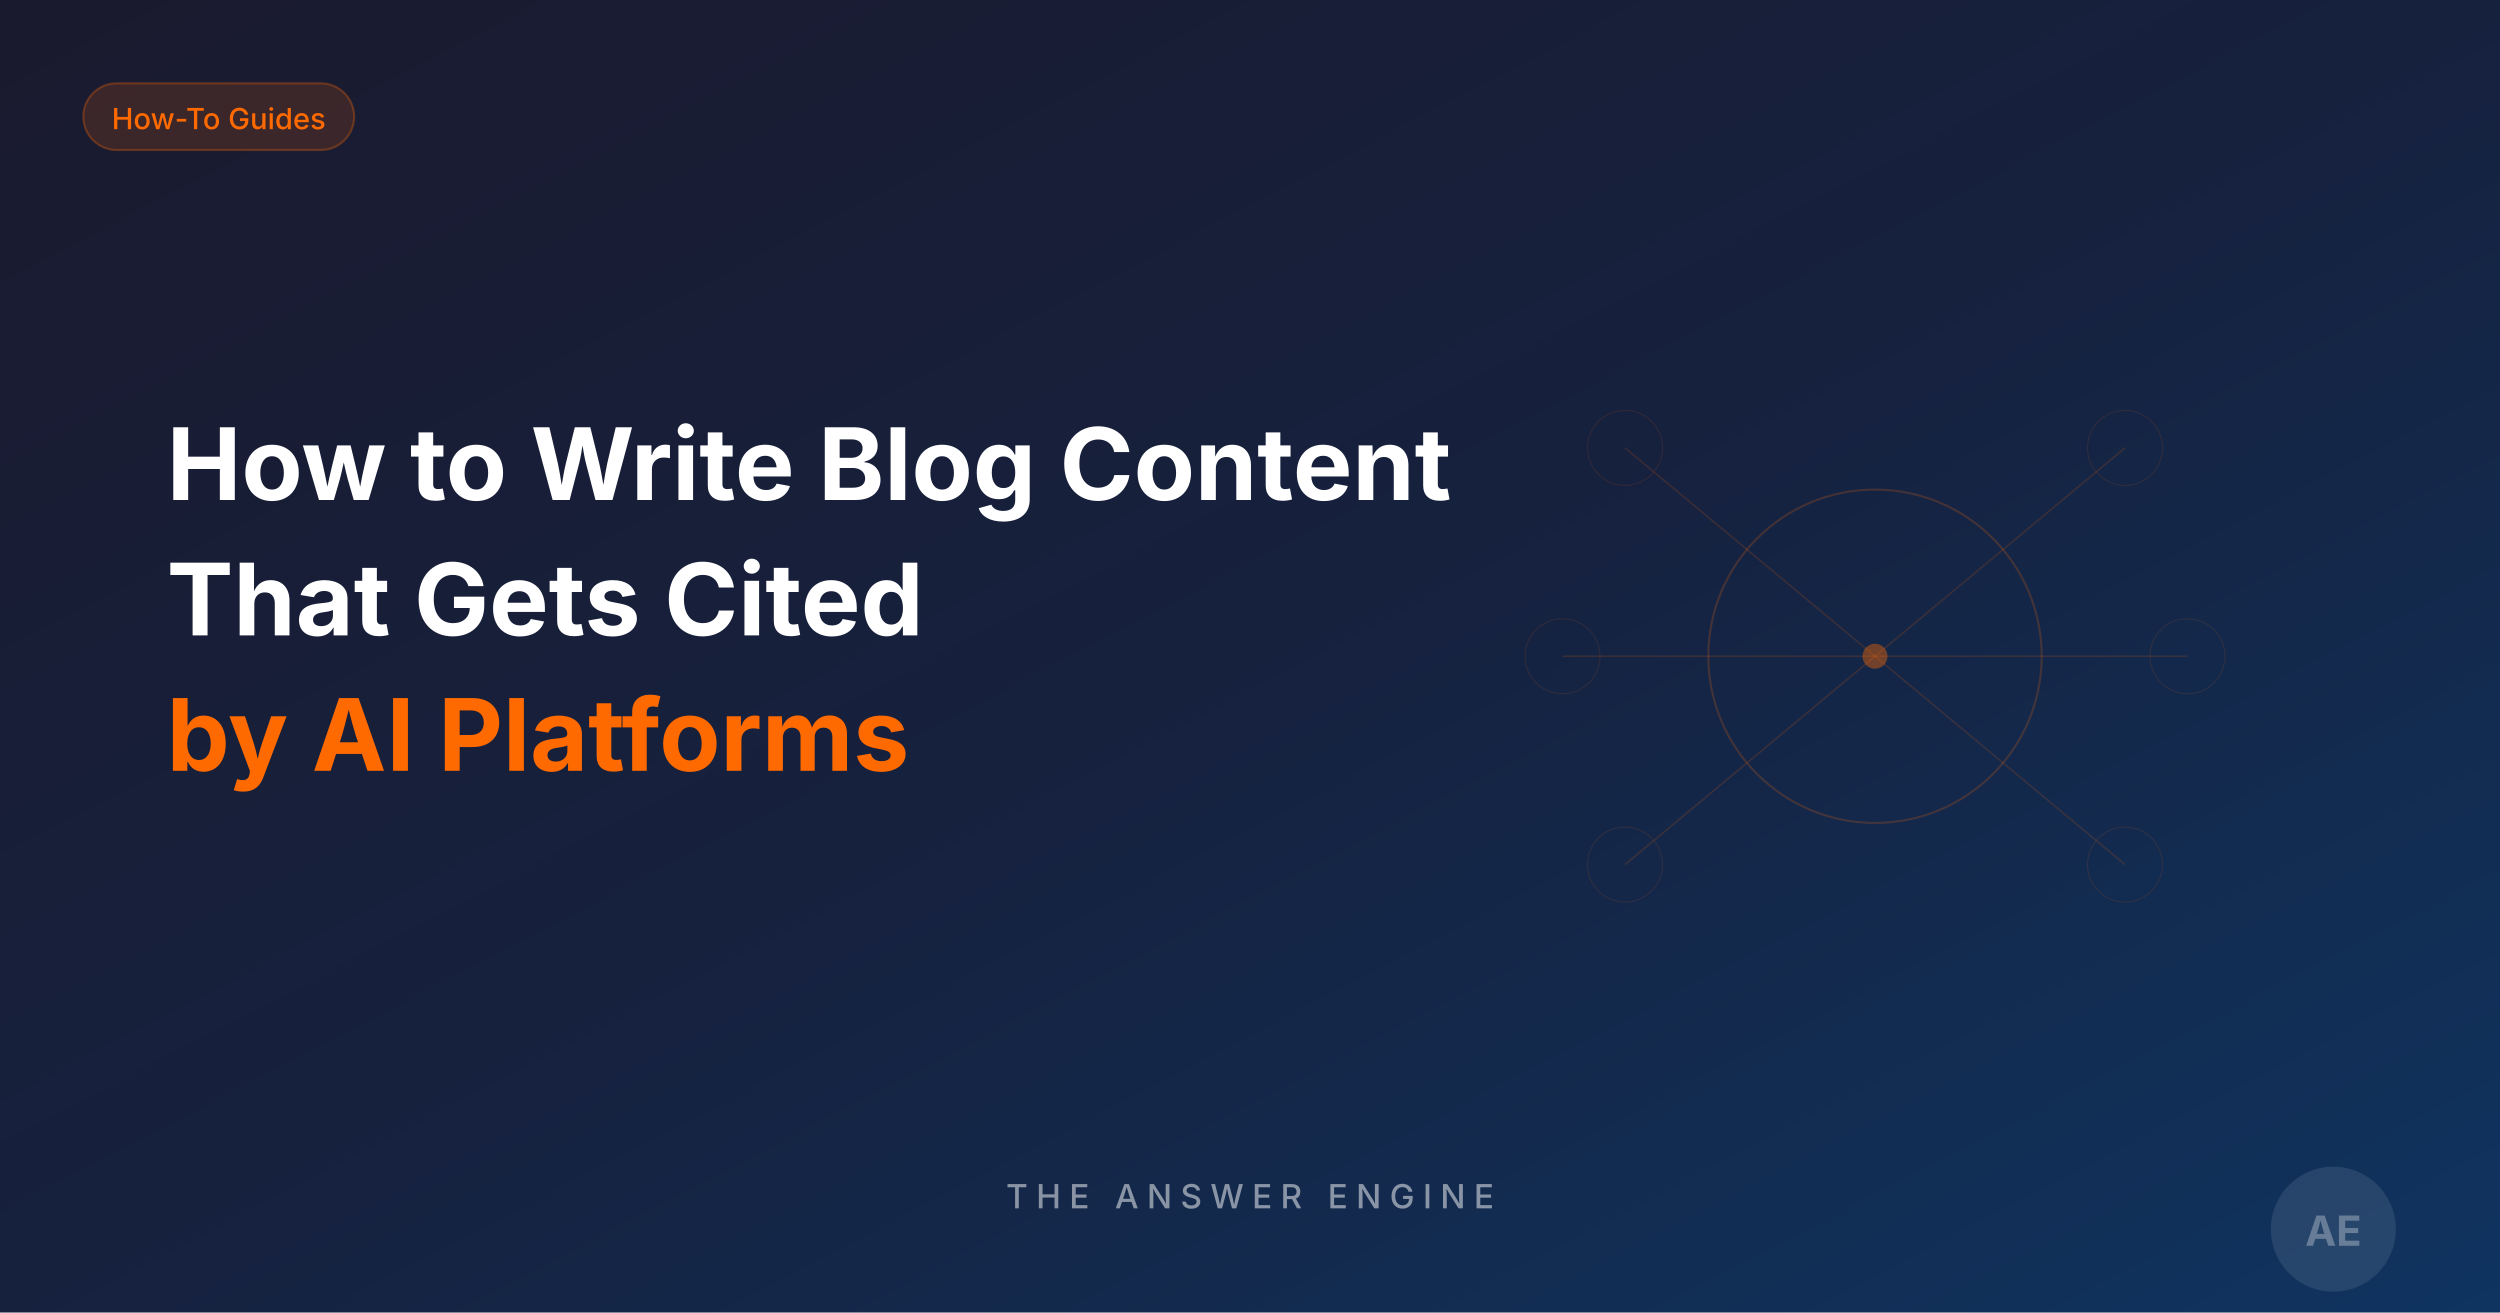
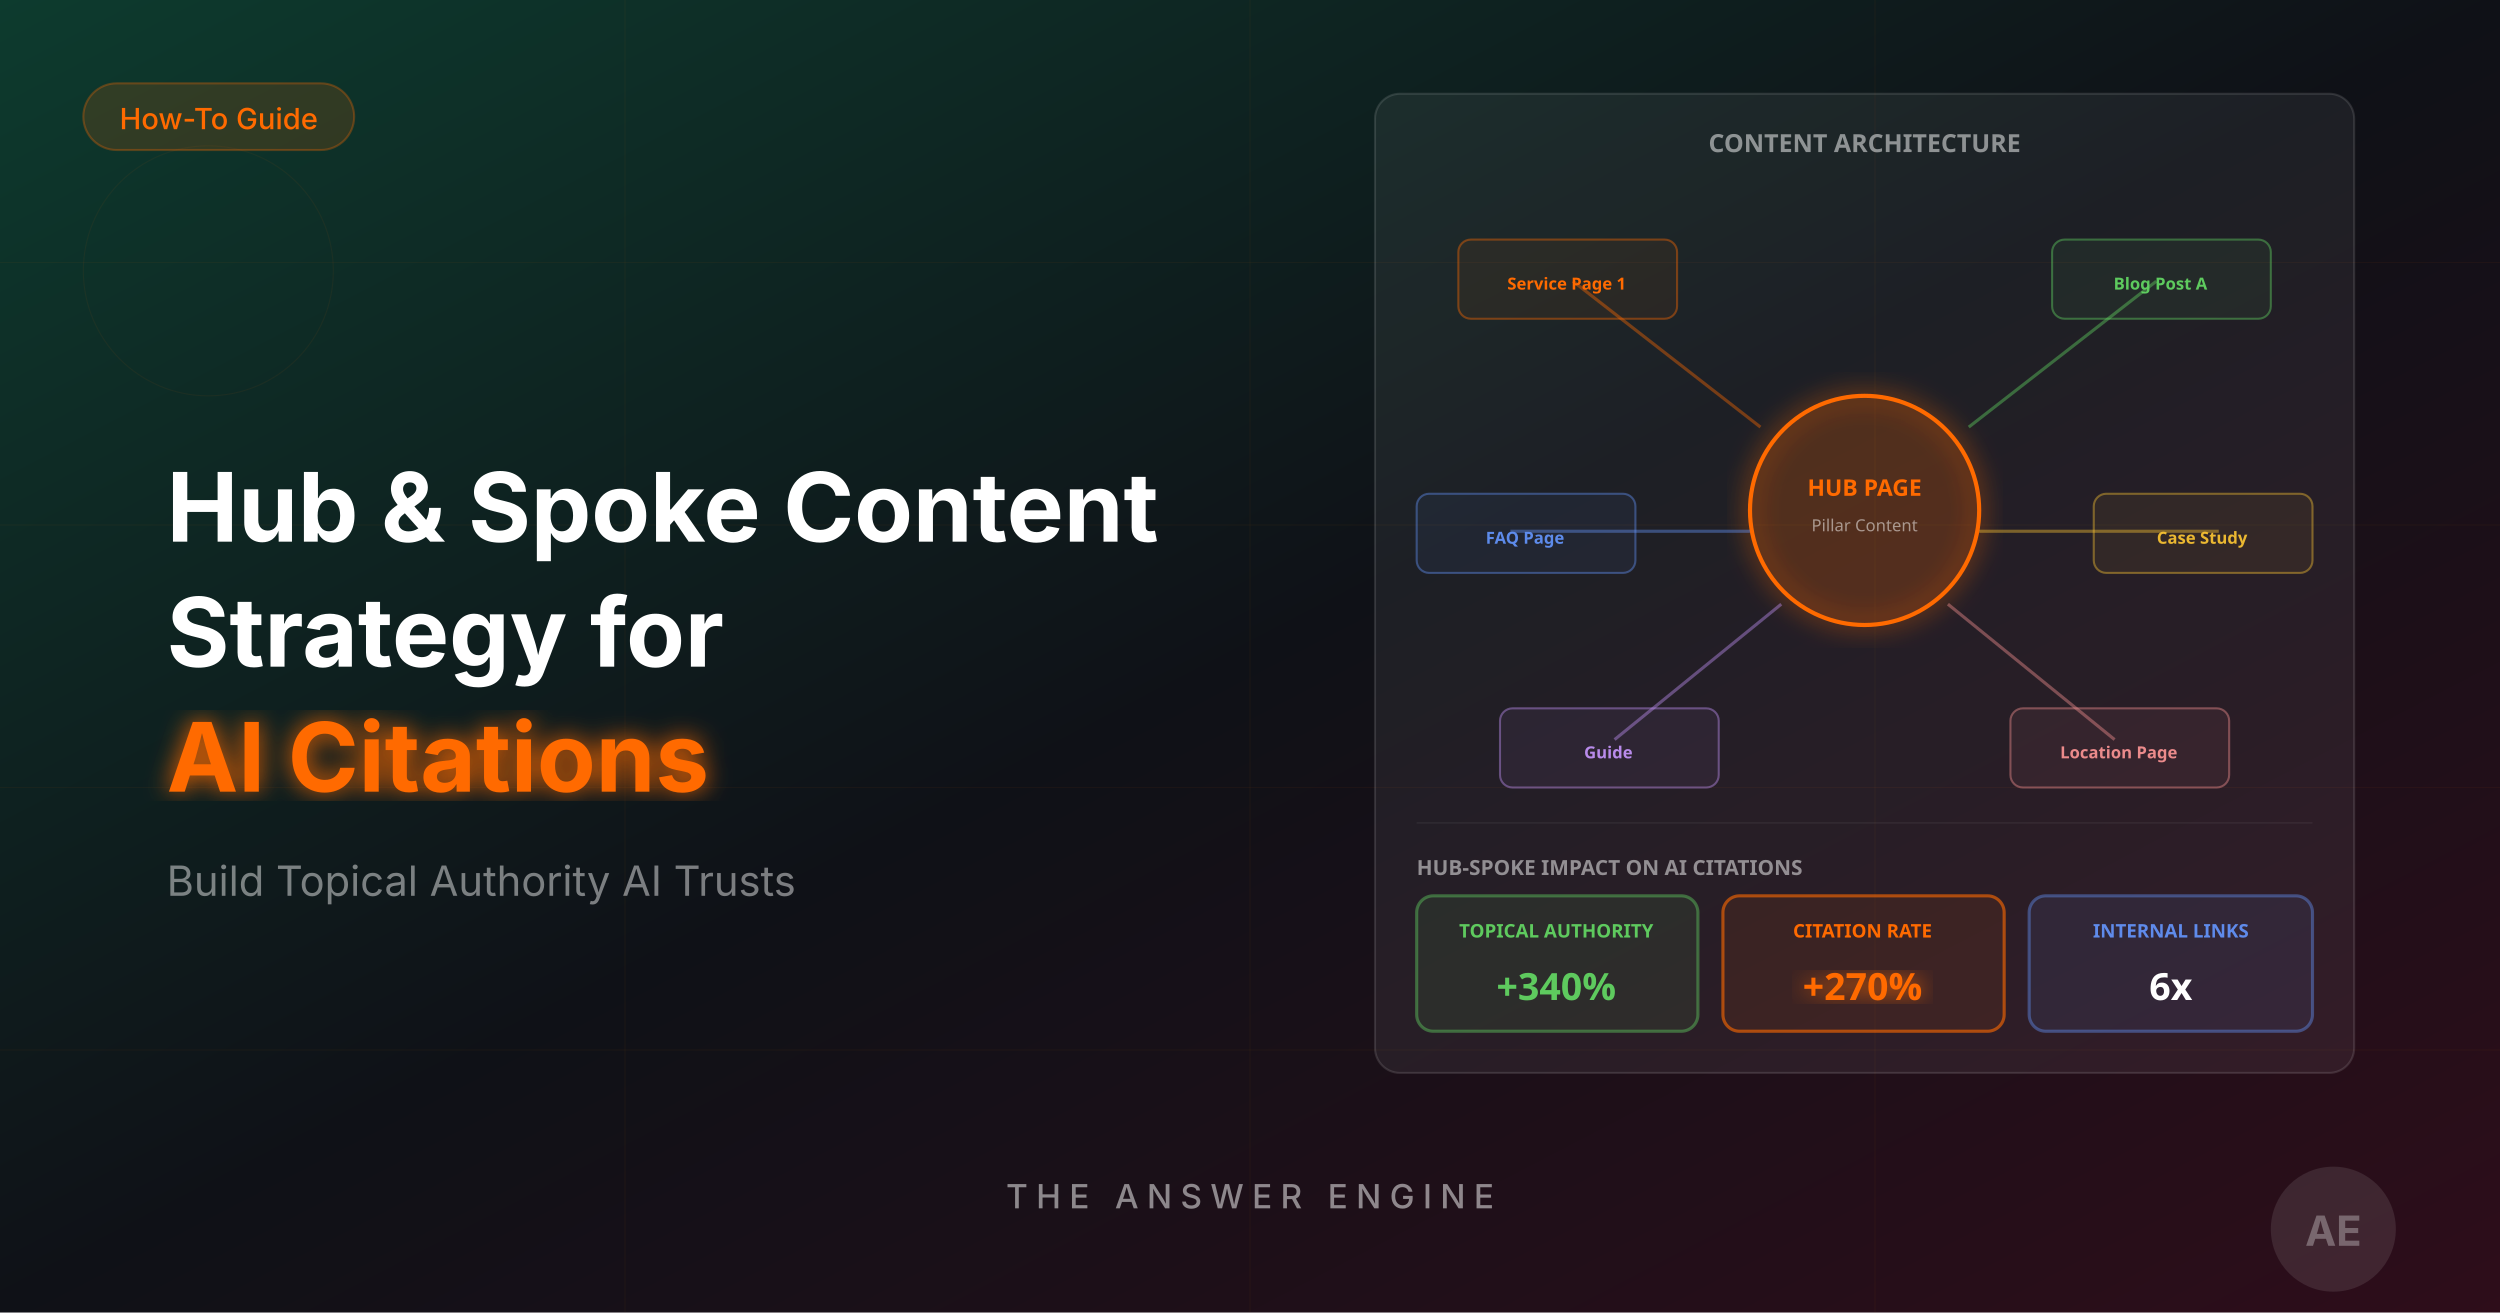
<svg xmlns="http://www.w3.org/2000/svg" width="1200" height="630" viewBox="0 0 1200 630">
  <defs>
-     <linearGradient id="bg" x1="0%" y1="0%" x2="100%" y2="100%">
-       <stop offset="0%" style="stop-color:#1a1a2e;stop-opacity:1" />
-       <stop offset="50%" style="stop-color:#16213e;stop-opacity:1" />
-       <stop offset="100%" style="stop-color:#0f3460;stop-opacity:1" />
+     <linearGradient id="bgHSCS" x1="0%" y1="0%" x2="100%" y2="100%">
+       <stop offset="0%" style="stop-color:#0d3b2e;stop-opacity:1" />
+       <stop offset="50%" style="stop-color:#0F1117;stop-opacity:1" />
+       <stop offset="100%" style="stop-color:#2e0d1a;stop-opacity:1" />
    </linearGradient>
+     <filter id="glowHSCS">
+       <feGaussianBlur stdDeviation="6" result="blurHSCS" />
+       <feMerge>
+         <feMergeNode in="blurHSCS" />
+         <feMergeNode in="SourceGraphic" />
+       </feMerge>
+     </filter>
  </defs>
-   <rect width="1200" height="630" fill="url(#bg)" />
-   <circle cx="900" cy="315" r="80" stroke="rgba(255,106,0,0.2)" stroke-width="1" fill="none" />
-   <circle cx="900" cy="315" r="6" fill="rgba(255,106,0,0.4)" />
-   <line x1="900" y1="315" x2="780" y2="215" stroke="rgba(255,106,0,0.15)" stroke-width="0.8" />
-   <line x1="900" y1="315" x2="1020" y2="215" stroke="rgba(255,106,0,0.15)" stroke-width="0.8" />
-   <line x1="900" y1="315" x2="780" y2="415" stroke="rgba(255,106,0,0.15)" stroke-width="0.8" />
-   <line x1="900" y1="315" x2="1020" y2="415" stroke="rgba(255,106,0,0.15)" stroke-width="0.8" />
-   <line x1="900" y1="315" x2="750" y2="315" stroke="rgba(255,106,0,0.15)" stroke-width="0.8" />
-   <line x1="900" y1="315" x2="1050" y2="315" stroke="rgba(255,106,0,0.15)" stroke-width="0.8" />
-   <circle cx="780" cy="215" r="18" stroke="rgba(255,106,0,0.12)" stroke-width="0.5" fill="none" />
-   <circle cx="1020" cy="215" r="18" stroke="rgba(255,106,0,0.12)" stroke-width="0.5" fill="none" />
-   <circle cx="780" cy="415" r="18" stroke="rgba(255,106,0,0.12)" stroke-width="0.5" fill="none" />
-   <circle cx="1020" cy="415" r="18" stroke="rgba(255,106,0,0.12)" stroke-width="0.5" fill="none" />
-   <circle cx="750" cy="315" r="18" stroke="rgba(255,106,0,0.12)" stroke-width="0.5" fill="none" />
-   <circle cx="1050" cy="315" r="18" stroke="rgba(255,106,0,0.12)" stroke-width="0.5" fill="none" />
+   <rect width="1200" height="630" fill="url(#bgHSCS)" />
+   <line x1="0" y1="126" x2="1200" y2="126" stroke="rgba(255,106,0,0.05)" stroke-width="0.5" />
+   <line x1="0" y1="252" x2="1200" y2="252" stroke="rgba(255,106,0,0.05)" stroke-width="0.5" />
+   <line x1="0" y1="378" x2="1200" y2="378" stroke="rgba(255,106,0,0.05)" stroke-width="0.5" />
+   <line x1="0" y1="504" x2="1200" y2="504" stroke="rgba(255,106,0,0.05)" stroke-width="0.5" />
+   <line x1="300" y1="0" x2="300" y2="630" stroke="rgba(255,106,0,0.05)" stroke-width="0.5" />
+   <line x1="600" y1="0" x2="600" y2="630" stroke="rgba(255,106,0,0.05)" stroke-width="0.5" />
+   <line x1="900" y1="0" x2="900" y2="630" stroke="rgba(255,106,0,0.05)" stroke-width="0.5" />
+   <g transform="translate(660, 45)">
+     <rect x="0" y="0" width="470" height="470" rx="12" fill="rgba(255,255,255,0.06)" stroke="rgba(255,255,255,0.12)" stroke-width="1" />
+     <text x="235" y="28" font-family="system-ui, sans-serif" font-size="12" fill="rgba(255,255,255,0.5)" text-anchor="middle" font-weight="600">CONTENT ARCHITECTURE</text>
+     <circle cx="235" cy="200" r="55" fill="rgba(255,106,0,0.12)" stroke="#FF6A00" stroke-width="2" filter="url(#glowHSCS)" />
+     <text x="235" y="193" font-family="system-ui, sans-serif" font-size="11" fill="#FF6A00" text-anchor="middle" font-weight="700">HUB PAGE</text>
+     <text x="235" y="210" font-family="system-ui, sans-serif" font-size="8" fill="rgba(255,255,255,0.5)" text-anchor="middle">Pillar Content</text>
+     <line x1="185" y1="160" x2="95" y2="90" stroke="rgba(255,106,0,0.4)" stroke-width="1.5" />
+     <line x1="285" y1="160" x2="375" y2="90" stroke="rgba(100,220,100,0.4)" stroke-width="1.5" />
+     <line x1="180" y1="210" x2="65" y2="210" stroke="rgba(100,150,255,0.4)" stroke-width="1.5" />
+     <line x1="290" y1="210" x2="405" y2="210" stroke="rgba(255,200,50,0.4)" stroke-width="1.5" />
+     <line x1="195" y1="245" x2="115" y2="310" stroke="rgba(200,150,255,0.4)" stroke-width="1.5" />
+     <line x1="275" y1="245" x2="355" y2="310" stroke="rgba(255,150,150,0.4)" stroke-width="1.5" />
+     <rect x="40" y="70" width="105" height="38" rx="6" fill="rgba(255,106,0,0.06)" stroke="rgba(255,106,0,0.4)" stroke-width="1" />
+     <text x="92" y="94" font-family="system-ui, sans-serif" font-size="8" fill="#FF6A00" text-anchor="middle" font-weight="600">Service Page 1</text>
+     <rect x="325" y="70" width="105" height="38" rx="6" fill="rgba(100,220,100,0.06)" stroke="rgba(100,220,100,0.4)" stroke-width="1" />
+     <text x="377" y="94" font-family="system-ui, sans-serif" font-size="8" fill="rgba(100,220,100,0.9)" text-anchor="middle" font-weight="600">Blog Post A</text>
+     <rect x="20" y="192" width="105" height="38" rx="6" fill="rgba(100,150,255,0.06)" stroke="rgba(100,150,255,0.4)" stroke-width="1" />
+     <text x="72" y="216" font-family="system-ui, sans-serif" font-size="8" fill="rgba(100,150,255,0.9)" text-anchor="middle" font-weight="600">FAQ Page</text>
+     <rect x="345" y="192" width="105" height="38" rx="6" fill="rgba(255,200,50,0.06)" stroke="rgba(255,200,50,0.4)" stroke-width="1" />
+     <text x="397" y="216" font-family="system-ui, sans-serif" font-size="8" fill="rgba(255,200,50,0.9)" text-anchor="middle" font-weight="600">Case Study</text>
+     <rect x="60" y="295" width="105" height="38" rx="6" fill="rgba(200,150,255,0.06)" stroke="rgba(200,150,255,0.4)" stroke-width="1" />
+     <text x="112" y="319" font-family="system-ui, sans-serif" font-size="8" fill="rgba(200,150,255,0.9)" text-anchor="middle" font-weight="600">Guide</text>
+     <rect x="305" y="295" width="105" height="38" rx="6" fill="rgba(255,150,150,0.06)" stroke="rgba(255,150,150,0.4)" stroke-width="1" />
+     <text x="357" y="319" font-family="system-ui, sans-serif" font-size="8" fill="rgba(255,150,150,0.9)" text-anchor="middle" font-weight="600">Location Page</text>
+     <line x1="20" y1="350" x2="450" y2="350" stroke="rgba(255,255,255,0.08)" stroke-width="0.5" />
+     <text x="20" y="375" font-family="system-ui, sans-serif" font-size="10" fill="rgba(255,255,255,0.5)" font-weight="600">HUB-SPOKE IMPACT ON AI CITATIONS</text>
+     <rect x="20" y="385" width="135" height="65" rx="8" fill="rgba(100,220,100,0.08)" stroke="rgba(100,220,100,0.4)" stroke-width="1.5" />
+     <text x="87" y="405" font-family="system-ui, sans-serif" font-size="9" fill="rgba(100,220,100,0.9)" text-anchor="middle" font-weight="600">TOPICAL AUTHORITY</text>
+     <text x="87" y="435" font-family="system-ui, sans-serif" font-size="18" fill="rgba(100,220,100,0.9)" text-anchor="middle" font-weight="700">+340%</text>
+     <rect x="167" y="385" width="135" height="65" rx="8" fill="rgba(255,106,0,0.08)" stroke="#FF6A00" stroke-width="1.5" stroke-opacity="0.6" />
+     <text x="234" y="405" font-family="system-ui, sans-serif" font-size="9" fill="#FF6A00" text-anchor="middle" font-weight="600">CITATION RATE</text>
+     <text x="234" y="435" font-family="system-ui, sans-serif" font-size="18" fill="#FF6A00" text-anchor="middle" font-weight="700" filter="url(#glowHSCS)">+270%</text>
+     <rect x="314" y="385" width="136" height="65" rx="8" fill="rgba(100,150,255,0.08)" stroke="rgba(100,150,255,0.4)" stroke-width="1.5" />
+     <text x="382" y="405" font-family="system-ui, sans-serif" font-size="9" fill="rgba(100,150,255,0.9)" text-anchor="middle" font-weight="600">INTERNAL LINKS</text>
+     <text x="382" y="435" font-family="system-ui, sans-serif" font-size="18" fill="white" text-anchor="middle" font-weight="700">6x</text>
+   </g>
+   <circle cx="100" cy="130" r="60" stroke="rgba(255,106,0,0.06)" stroke-width="0.5" fill="none" />
  <rect x="40" y="40" width="130" height="32" rx="16" fill="rgba(255,106,0,0.15)" stroke="rgba(255,106,0,0.3)" stroke-width="1" />
-   <text x="105" y="62" font-family="system-ui, -apple-system, sans-serif" font-size="14" font-weight="500" fill="#FF6A00" text-anchor="middle">How-To Guides</text>
-   <text x="80" y="240" font-family="system-ui, -apple-system, sans-serif" font-size="48" font-weight="700" fill="white">How to Write Blog Content</text>
-   <text x="80" y="305" font-family="system-ui, -apple-system, sans-serif" font-size="48" font-weight="700" fill="white">That Gets Cited</text>
-   <text x="80" y="370" font-family="system-ui, -apple-system, sans-serif" font-size="48" font-weight="700" fill="#FF6A00">by AI Platforms</text>
+   <text x="105" y="62" font-family="system-ui, -apple-system, sans-serif" font-size="14" font-weight="500" fill="#FF6A00" text-anchor="middle">How-To Guide</text>
+   <text x="80" y="260" font-family="system-ui, -apple-system, sans-serif" font-size="46" font-weight="700" fill="white">Hub &amp; Spoke Content</text>
+   <text x="80" y="320" font-family="system-ui, -apple-system, sans-serif" font-size="46" font-weight="700" fill="white">Strategy for</text>
+   <text x="80" y="380" font-family="system-ui, -apple-system, sans-serif" font-size="46" font-weight="700" fill="#FF6A00" filter="url(#glowHSCS)">AI Citations</text>
+   <text x="80" y="430" font-family="system-ui, -apple-system, sans-serif" font-size="20" font-weight="400" fill="rgba(255,255,255,0.45)">Build Topical Authority AI Trusts</text>
  <text x="600" y="580" font-family="system-ui, -apple-system, sans-serif" font-size="16" font-weight="500" fill="rgba(255,255,255,0.5)" text-anchor="middle" letter-spacing="4">THE ANSWER ENGINE</text>
  <circle cx="1120" cy="590" r="30" fill="rgba(255,255,255,0.1)" />
  <text x="1120" y="598" font-family="system-ui, -apple-system, sans-serif" font-size="20" font-weight="700" fill="rgba(255,255,255,0.3)" text-anchor="middle">AE</text>
</svg>
